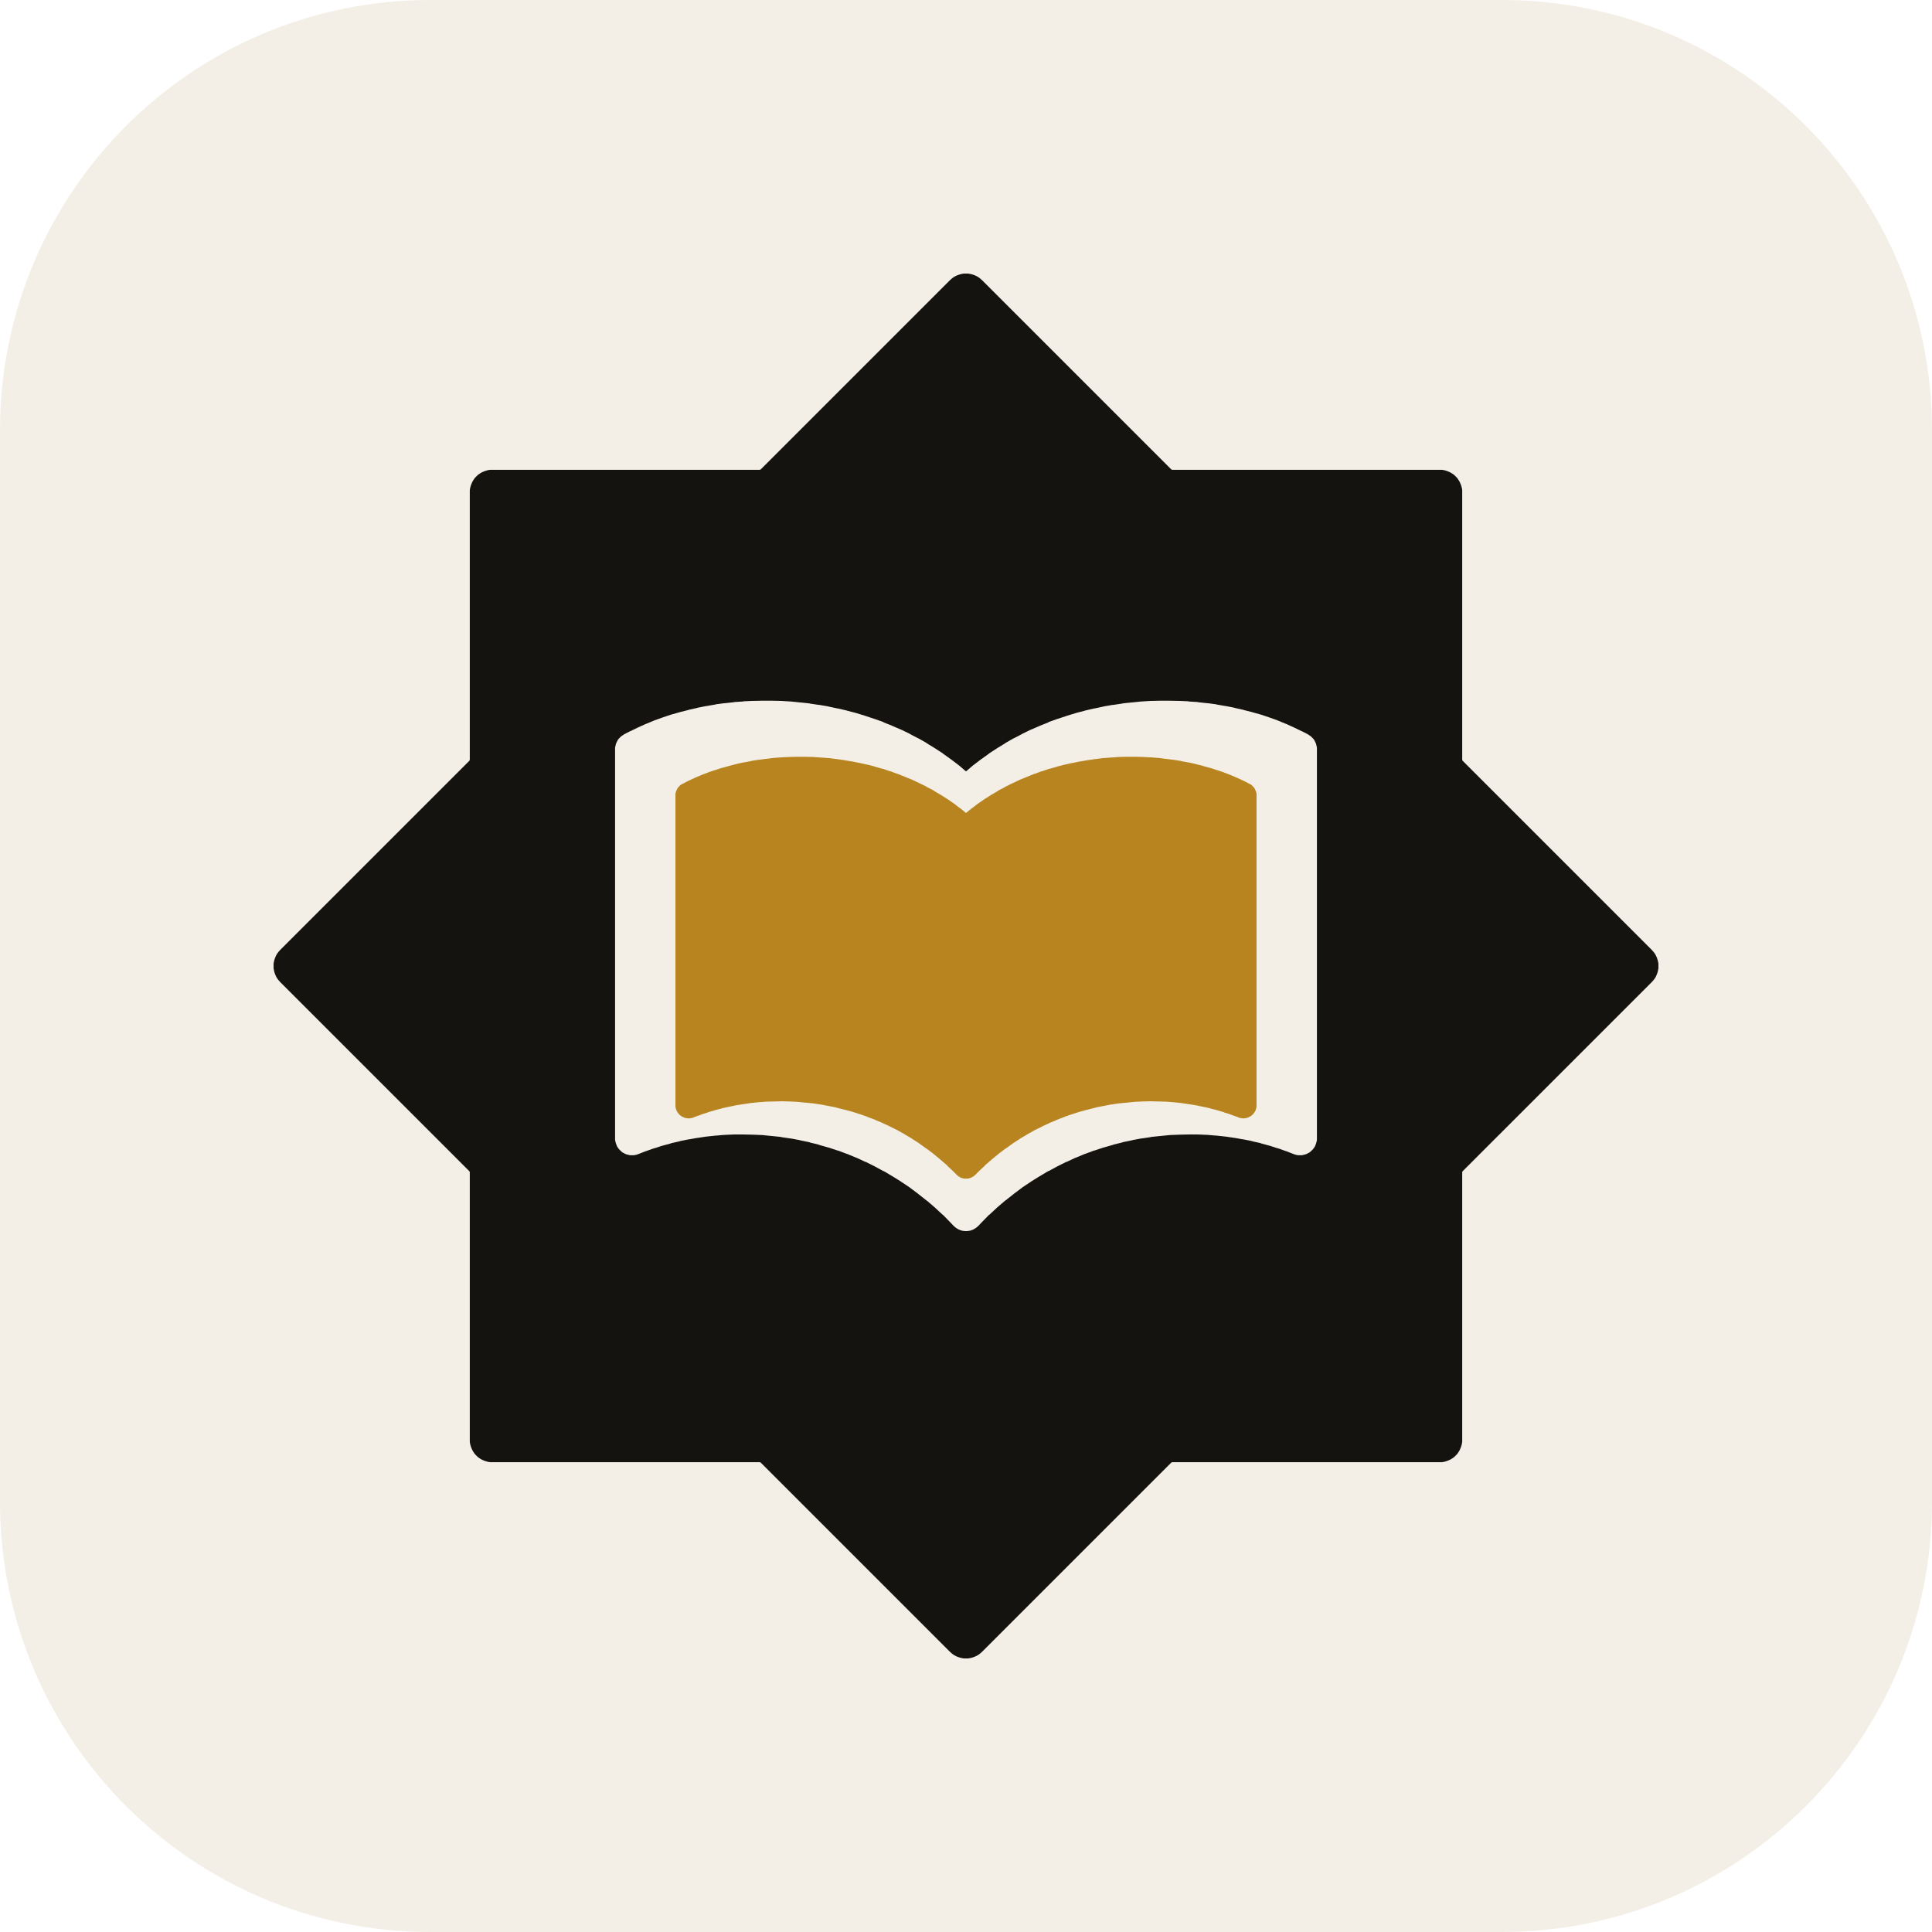
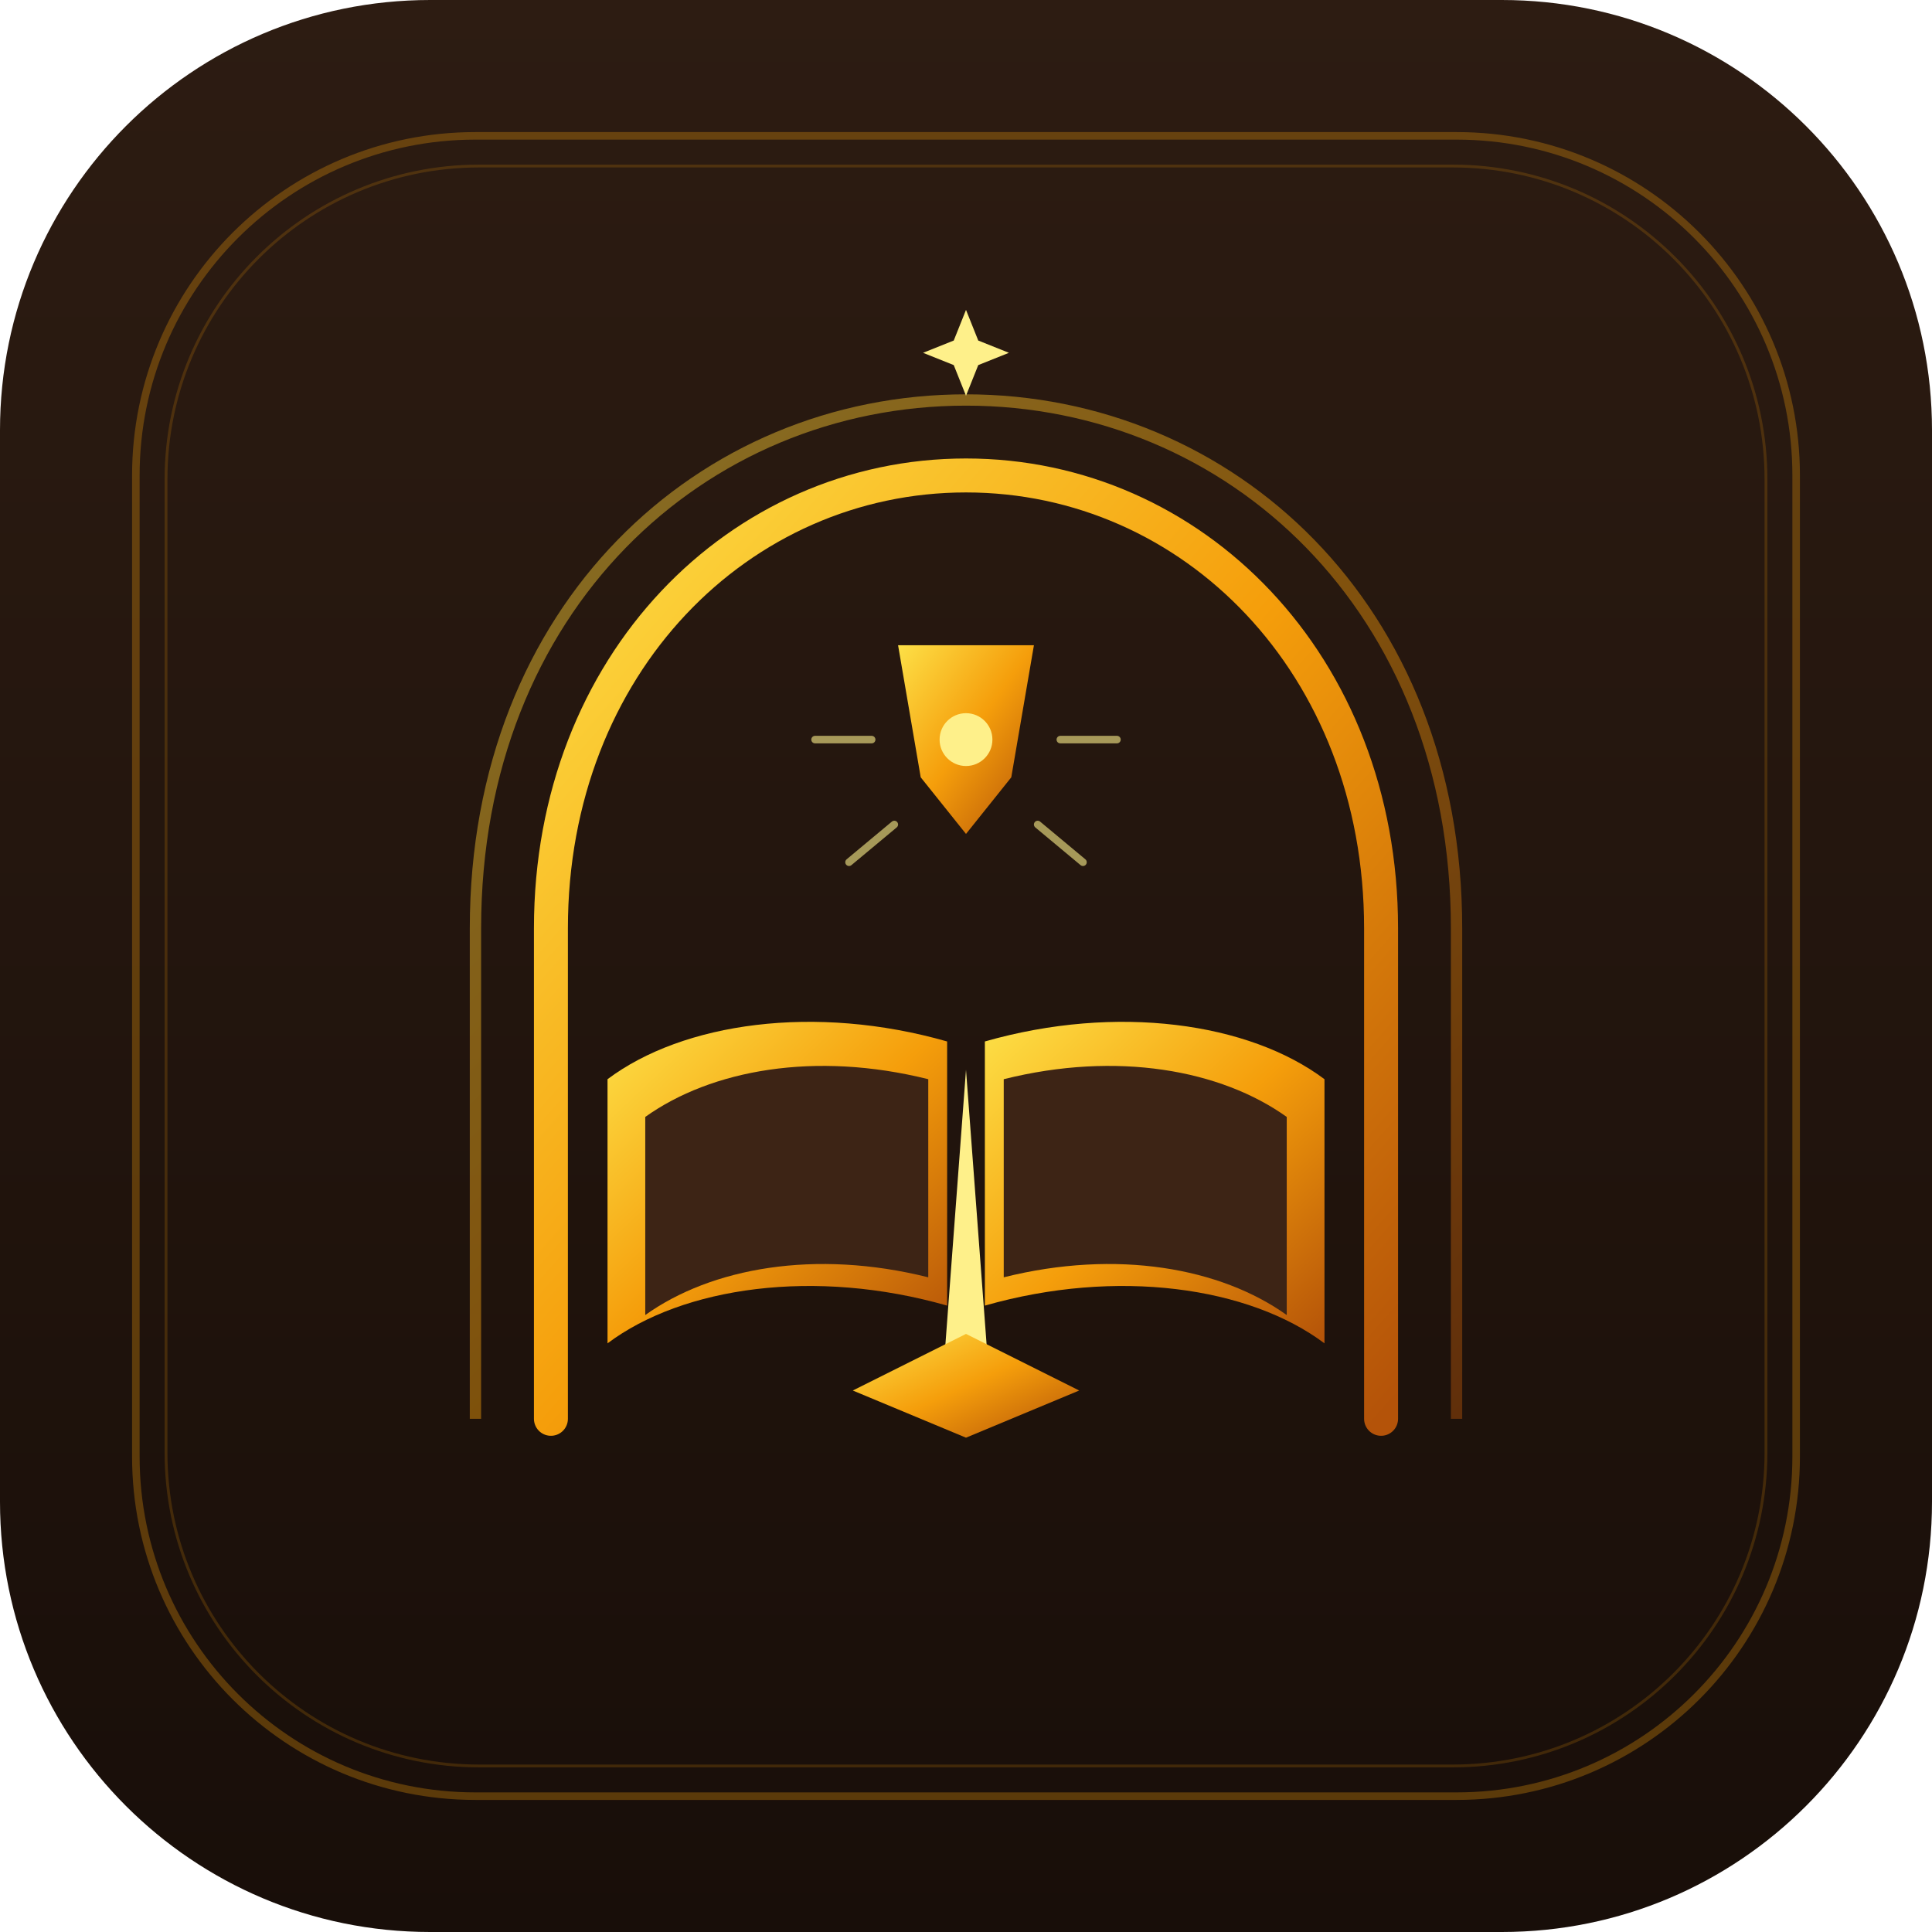
<svg xmlns="http://www.w3.org/2000/svg" viewBox="0 0 1024 1024" width="1024" height="1024">
-   <rect width="1024" height="1024" rx="228" fill="#F4EFE6" />
-   <g transform="translate(512 512) scale(1.0) translate(-512 -512)">
-     <path d="M248.7,403.3 L148.5,503.5 L147.7,504.4 L147.0,505.3 L146.4,506.3 L145.9,507.4 L145.5,508.5 L145.2,509.7 L145.0,510.8 L145.0,512.0 L145.0,513.2 L145.2,514.3 L145.5,515.5 L145.9,516.6 L146.4,517.7 L147.0,518.7 L147.7,519.6 L148.5,520.5 L248.7,620.7 L248.9,621.0 L249.0,621.3 L249.0,763.0 L249.0,764.2 L249.2,765.4 L249.5,766.5 L249.9,767.6 L250.4,768.7 L251.0,769.7 L251.7,770.7 L252.5,771.5 L253.3,772.3 L254.3,773.0 L255.3,773.6 L256.4,774.1 L257.5,774.5 L258.6,774.8 L259.8,775.0 L261.0,775.0 L402.7,775.0 L403.0,775.1 L403.3,775.3 L503.5,875.5 L504.4,876.3 L505.3,877.0 L506.3,877.6 L507.4,878.1 L508.5,878.5 L509.7,878.8 L510.8,879.0 L512.0,879.0 L513.2,879.0 L514.3,878.8 L515.5,878.5 L516.6,878.1 L517.7,877.6 L518.7,877.0 L519.6,876.3 L520.5,875.5 L620.7,775.3 L621.0,775.1 L621.3,775.0 L763.0,775.0 L764.2,775.0 L765.4,774.8 L766.5,774.5 L767.6,774.1 L768.7,773.6 L769.7,773.0 L770.7,772.3 L771.5,771.5 L772.3,770.7 L773.0,769.7 L773.6,768.7 L774.1,767.6 L774.5,766.5 L774.8,765.4 L775.0,764.2 L775.0,763.0 L775.0,621.3 L775.1,621.0 L775.3,620.7 L875.5,520.5 L876.3,519.6 L877.0,518.7 L877.6,517.7 L878.1,516.6 L878.5,515.5 L878.8,514.3 L879.0,513.2 L879.0,512.0 L879.0,510.8 L878.8,509.7 L878.5,508.5 L878.1,507.4 L877.6,506.3 L877.0,505.3 L876.3,504.4 L875.5,503.5 L775.3,403.3 L775.1,403.0 L775.0,402.7 L775.0,261.0 L775.0,259.8 L774.8,258.6 L774.5,257.5 L774.1,256.4 L773.6,255.3 L773.0,254.3 L772.3,253.3 L771.5,252.5 L770.7,251.7 L769.7,251.0 L768.7,250.4 L767.6,249.9 L766.5,249.5 L765.4,249.2 L764.2,249.0 L763.0,249.0 L621.3,249.0 L621.0,248.9 L620.7,248.7 L520.5,148.5 L519.6,147.7 L518.7,147.0 L517.7,146.4 L516.6,145.9 L515.5,145.5 L514.3,145.2 L513.2,145.0 L512.0,145.0 L510.8,145.0 L509.7,145.2 L508.5,145.5 L507.4,145.9 L506.3,146.4 L505.3,147.0 L504.4,147.7 L503.5,148.5 L403.3,248.7 L403.0,248.9 L402.7,249.0 L261.0,249.0 L259.8,249.0 L258.6,249.2 L257.5,249.5 L256.4,249.9 L255.3,250.4 L254.3,251.0 L253.3,251.7 L252.5,252.5 L251.7,253.3 L251.0,254.3 L250.4,255.3 L249.9,256.4 L249.5,257.5 L249.2,258.6 L249.0,259.8 L249.0,261.0 L249.0,402.7 L248.9,403.0 L248.7,403.3 Z M333.9,387.6 L334.2,387.5 L338.1,385.6 L338.3,385.5 L342.3,383.7 L342.6,383.6 L346.7,381.9 L346.9,381.8 L351.1,380.3 L351.4,380.2 L355.6,378.8 L355.9,378.7 L360.2,377.5 L360.5,377.4 L364.9,376.3 L365.1,376.2 L369.6,375.2 L369.8,375.1 L374.4,374.2 L374.6,374.2 L379.2,373.4 L379.4,373.3 L384.0,372.7 L384.3,372.7 L388.9,372.2 L389.2,372.1 L393.9,371.8 L394.1,371.7 L398.8,371.5 L399.1,371.5 L403.8,371.4 L404.1,371.4 L408.8,371.4 L409.1,371.4 L413.9,371.5 L414.1,371.5 L418.9,371.8 L419.1,371.8 L423.9,372.3 L424.1,372.3 L428.9,372.8 L429.2,372.9 L433.9,373.6 L434.2,373.6 L438.9,374.4 L439.2,374.5 L443.9,375.5 L444.1,375.5 L448.8,376.6 L449.1,376.7 L453.7,377.9 L454.0,378.0 L458.6,379.4 L458.8,379.5 L463.4,381.0 L463.7,381.1 L468.2,382.7 L468.4,382.9 L472.9,384.7 L473.1,384.8 L477.5,386.7 L477.8,386.8 L482.1,388.9 L482.4,389.1 L486.6,391.3 L486.9,391.4 L491.1,393.8 L491.3,394.0 L495.4,396.5 L495.7,396.7 L499.7,399.3 L499.9,399.5 L503.8,402.3 L504.1,402.5 L507.9,405.4 L508.2,405.6 L511.8,408.7 L512.0,408.8 L512.2,408.7 L515.8,405.6 L516.1,405.4 L519.9,402.5 L520.2,402.3 L524.1,399.5 L524.3,399.3 L528.3,396.7 L528.6,396.5 L532.7,394.0 L532.9,393.8 L537.1,391.4 L537.4,391.3 L541.6,389.1 L541.9,388.9 L546.2,386.8 L546.5,386.7 L550.9,384.8 L551.1,384.7 L555.6,382.9 L555.8,382.7 L560.3,381.1 L560.6,381.0 L565.2,379.5 L565.4,379.4 L570.0,378.0 L570.3,377.9 L574.9,376.7 L575.2,376.6 L579.9,375.5 L580.1,375.5 L584.8,374.5 L585.1,374.4 L589.8,373.6 L590.1,373.6 L594.8,372.9 L595.1,372.8 L599.9,372.3 L600.1,372.3 L604.9,371.8 L605.1,371.8 L609.9,371.5 L610.1,371.5 L614.9,371.4 L615.2,371.4 L619.9,371.4 L620.2,371.4 L624.9,371.5 L625.2,371.5 L629.9,371.7 L630.1,371.8 L634.8,372.1 L635.1,372.2 L639.7,372.7 L640.0,372.7 L644.6,373.3 L644.8,373.4 L649.4,374.2 L649.6,374.2 L654.2,375.1 L654.4,375.2 L658.9,376.2 L659.1,376.3 L663.5,377.4 L663.8,377.5 L668.1,378.7 L668.4,378.8 L672.6,380.2 L672.9,380.3 L677.1,381.8 L677.3,381.9 L681.4,383.6 L681.7,383.7 L685.7,385.5 L685.9,385.6 L689.8,387.5 L690.1,387.6 L693.2,389.2 L693.9,389.7 L694.7,390.2 L695.3,390.8 L695.9,391.4 L696.5,392.1 L696.9,392.9 L697.3,393.7 L697.6,394.5 L697.8,395.4 L698.0,396.3 L698.0,397.2 L698.0,603.3 L698.0,604.2 L697.8,605.1 L697.6,605.9 L697.3,606.7 L697.0,607.5 L696.5,608.3 L696.0,609.0 L695.4,609.6 L694.8,610.2 L694.1,610.8 L693.3,611.2 L692.6,611.6 L691.7,611.9 L690.9,612.1 L690.0,612.3 L689.2,612.3 L688.3,612.3 L687.4,612.2 L686.6,612.0 L685.7,611.7 L681.6,610.1 L681.5,610.1 L677.3,608.6 L677.1,608.6 L672.8,607.2 L672.7,607.2 L668.3,606.0 L668.2,605.9 L663.7,604.9 L663.6,604.8 L659.1,603.9 L658.9,603.9 L654.4,603.1 L654.2,603.1 L649.6,602.4 L649.4,602.4 L644.8,601.9 L644.6,601.9 L639.9,601.5 L639.8,601.5 L635.0,601.3 L634.9,601.3 L630.1,601.3 L629.9,601.3 L625.1,601.4 L625.0,601.4 L620.1,601.6 L620.0,601.6 L615.1,602.1 L615.0,602.1 L610.1,602.6 L609.9,602.7 L605.1,603.4 L604.9,603.4 L600.1,604.3 L599.9,604.4 L595.0,605.4 L594.9,605.5 L590.0,606.7 L589.9,606.8 L585.0,608.2 L584.9,608.2 L580.1,609.8 L579.9,609.8 L575.1,611.6 L575.0,611.6 L570.2,613.6 L570.1,613.6 L565.4,615.8 L565.2,615.8 L560.6,618.1 L560.4,618.2 L555.8,620.7 L555.6,620.7 L551.1,623.4 L550.9,623.5 L546.4,626.3 L546.3,626.4 L541.8,629.4 L541.7,629.5 L537.3,632.8 L537.2,632.9 L532.9,636.3 L532.7,636.4 L528.5,640.0 L528.4,640.1 L524.3,643.9 L524.1,644.0 L520.1,648.1 L520.0,648.2 L518.6,649.7 L517.9,650.3 L517.3,650.8 L516.5,651.3 L515.8,651.7 L515.0,652.0 L514.1,652.3 L513.3,652.4 L512.4,652.5 L511.6,652.5 L510.7,652.4 L509.9,652.3 L509.0,652.0 L508.2,651.7 L507.5,651.3 L506.7,650.8 L506.1,650.3 L505.4,649.7 L504.0,648.2 L503.9,648.1 L499.9,644.0 L499.7,643.9 L495.6,640.1 L495.5,640.0 L491.3,636.4 L491.1,636.3 L486.8,632.9 L486.7,632.8 L482.3,629.5 L482.2,629.4 L477.7,626.4 L477.6,626.3 L473.1,623.5 L472.9,623.4 L468.4,620.7 L468.2,620.7 L463.6,618.2 L463.4,618.1 L458.8,615.8 L458.6,615.8 L453.9,613.6 L453.8,613.6 L449.0,611.6 L448.9,611.6 L444.1,609.8 L443.9,609.8 L439.1,608.2 L439.0,608.2 L434.1,606.8 L434.0,606.7 L429.1,605.5 L429.0,605.4 L424.1,604.4 L423.9,604.3 L419.1,603.4 L418.9,603.4 L414.1,602.7 L413.9,602.6 L409.0,602.1 L408.9,602.1 L404.0,601.6 L403.9,601.6 L399.0,601.4 L398.9,601.4 L394.1,601.3 L393.9,601.3 L389.1,601.3 L389.0,601.3 L384.2,601.5 L384.1,601.5 L379.4,601.9 L379.2,601.9 L374.6,602.4 L374.4,602.4 L369.8,603.1 L369.6,603.1 L365.1,603.9 L364.9,603.9 L360.4,604.8 L360.3,604.9 L355.8,605.9 L355.7,606.0 L351.3,607.2 L351.2,607.2 L346.9,608.6 L346.7,608.6 L342.5,610.1 L342.4,610.1 L338.3,611.7 L337.4,612.0 L336.6,612.2 L335.7,612.3 L334.8,612.3 L334.0,612.3 L333.1,612.1 L332.3,611.9 L331.4,611.6 L330.7,611.2 L329.9,610.8 L329.2,610.2 L328.6,609.6 L328.0,609.0 L327.5,608.3 L327.0,607.5 L326.7,606.7 L326.4,605.9 L326.2,605.1 L326.0,604.2 L326.0,603.3 L326.0,397.2 L326.0,396.3 L326.2,395.4 L326.4,394.5 L326.7,393.7 L327.1,392.9 L327.5,392.1 L328.1,391.4 L328.7,390.8 L329.3,390.2 L330.1,389.7 L330.8,389.2 L333.9,387.6 Z " fill="#14130F" fill-rule="evenodd" />
-     <path d="M361.9,415.4 L361.2,415.7 L360.7,416.1 L360.1,416.6 L359.7,417.1 L359.2,417.6 L358.9,418.2 L358.6,418.9 L358.3,419.5 L358.1,420.2 L358.0,420.9 L358.0,421.6 L358.0,585.8 L358.0,586.5 L358.1,587.1 L358.3,587.8 L358.5,588.4 L358.8,589.1 L359.2,589.7 L359.6,590.2 L360.0,590.7 L360.6,591.2 L361.1,591.6 L361.7,591.9 L362.3,592.2 L363.0,592.5 L363.6,592.6 L364.3,592.7 L365.0,592.8 L365.7,592.7 L366.4,592.6 L367.0,592.5 L367.7,592.2 L368.0,592.1 L368.2,592.0 L371.6,590.8 L371.7,590.7 L375.2,589.6 L375.3,589.5 L378.8,588.5 L379.0,588.4 L382.6,587.5 L382.7,587.4 L386.4,586.6 L386.5,586.6 L390.2,585.8 L390.3,585.8 L394.1,585.2 L394.2,585.2 L398.1,584.6 L398.2,584.6 L402.1,584.2 L402.2,584.2 L406.1,583.9 L406.2,583.9 L410.2,583.8 L410.3,583.8 L414.3,583.7 L414.4,583.7 L418.4,583.8 L418.5,583.8 L422.5,584.0 L422.6,584.0 L426.6,584.4 L426.7,584.4 L430.8,584.8 L430.9,584.8 L434.9,585.4 L435.1,585.4 L439.1,586.2 L439.2,586.2 L443.3,587.0 L443.4,587.1 L447.4,588.1 L447.5,588.1 L451.5,589.2 L451.6,589.2 L455.6,590.5 L455.7,590.5 L459.7,591.9 L459.8,592.0 L463.8,593.5 L463.9,593.6 L467.8,595.2 L467.9,595.3 L471.8,597.1 L471.9,597.2 L475.8,599.1 L475.9,599.2 L479.7,601.3 L479.8,601.4 L483.5,603.6 L483.6,603.7 L487.3,606.1 L487.4,606.2 L491.0,608.8 L491.1,608.8 L494.7,611.5 L494.8,611.6 L498.3,614.5 L498.4,614.6 L501.9,617.6 L501.9,617.7 L505.3,620.9 L505.4,621.0 L507.0,622.6 L507.5,623.1 L508.1,623.5 L508.7,623.9 L509.3,624.2 L509.9,624.4 L510.6,624.6 L511.3,624.7 L512.0,624.7 L512.7,624.7 L513.4,624.6 L514.1,624.4 L514.7,624.2 L515.3,623.9 L515.9,623.5 L516.5,623.1 L517.0,622.6 L518.6,621.0 L518.7,620.9 L522.1,617.7 L522.1,617.6 L525.6,614.6 L525.7,614.5 L529.2,611.6 L529.3,611.5 L532.9,608.8 L533.0,608.8 L536.6,606.2 L536.7,606.1 L540.4,603.7 L540.5,603.6 L544.2,601.4 L544.3,601.3 L548.1,599.2 L548.2,599.1 L552.1,597.2 L552.2,597.1 L556.1,595.3 L556.2,595.2 L560.1,593.6 L560.2,593.5 L564.2,592.0 L564.3,591.9 L568.3,590.5 L568.4,590.5 L572.4,589.2 L572.5,589.2 L576.5,588.1 L576.6,588.1 L580.6,587.1 L580.7,587.0 L584.8,586.2 L584.9,586.2 L588.9,585.4 L589.1,585.4 L593.1,584.8 L593.2,584.8 L597.3,584.4 L597.4,584.4 L601.4,584.0 L601.5,584.0 L605.5,583.8 L605.6,583.8 L609.6,583.7 L609.7,583.7 L613.7,583.8 L613.8,583.8 L617.8,583.9 L617.9,583.9 L621.8,584.2 L621.9,584.2 L625.8,584.6 L625.9,584.6 L629.8,585.2 L629.9,585.2 L633.7,585.8 L633.8,585.8 L637.5,586.6 L637.6,586.6 L641.3,587.4 L641.4,587.5 L645.0,588.4 L645.2,588.5 L648.7,589.5 L648.8,589.6 L652.3,590.7 L652.4,590.8 L655.8,592.0 L656.0,592.1 L656.3,592.2 L657.0,592.5 L657.6,592.6 L658.3,592.7 L659.0,592.8 L659.7,592.7 L660.4,592.6 L661.0,592.5 L661.7,592.2 L662.3,591.9 L662.9,591.6 L663.4,591.2 L664.0,590.7 L664.4,590.2 L664.8,589.7 L665.2,589.1 L665.5,588.4 L665.7,587.8 L665.9,587.1 L666.0,586.5 L666.0,585.8 L666.0,421.6 L666.0,420.9 L665.9,420.2 L665.7,419.5 L665.4,418.9 L665.1,418.2 L664.8,417.6 L664.3,417.1 L663.9,416.6 L663.3,416.1 L662.8,415.7 L662.1,415.4 L659.5,414.0 L659.2,413.9 L656.0,412.4 L655.8,412.3 L652.5,410.9 L652.3,410.8 L648.9,409.5 L648.7,409.4 L645.2,408.2 L645.0,408.2 L641.5,407.0 L641.3,407.0 L637.7,406.0 L637.5,405.9 L633.8,405.0 L633.6,404.9 L629.9,404.1 L629.7,404.1 L626.0,403.4 L625.8,403.3 L622.0,402.7 L621.8,402.7 L617.9,402.2 L617.7,402.2 L613.9,401.7 L613.7,401.7 L609.8,401.4 L609.6,401.4 L605.7,401.2 L605.5,401.2 L601.5,401.1 L601.4,401.1 L597.4,401.1 L597.2,401.1 L593.3,401.2 L593.1,401.2 L589.1,401.5 L588.9,401.5 L584.9,401.8 L584.7,401.8 L580.8,402.3 L580.6,402.3 L576.6,402.9 L576.5,402.9 L572.5,403.6 L572.3,403.6 L568.4,404.4 L568.2,404.4 L564.3,405.3 L564.1,405.3 L560.3,406.3 L560.1,406.4 L556.2,407.5 L556.0,407.5 L552.2,408.8 L552.0,408.8 L548.3,410.2 L548.1,410.2 L544.4,411.7 L544.2,411.8 L540.5,413.3 L540.3,413.4 L536.7,415.1 L536.5,415.2 L533.0,416.9 L532.8,417.1 L529.3,418.9 L529.1,419.1 L525.7,421.1 L525.5,421.2 L522.2,423.3 L522.0,423.4 L518.7,425.7 L518.5,425.8 L515.4,428.2 L515.2,428.3 L512.1,430.8 L512.0,430.9 L511.9,430.8 L508.8,428.3 L508.6,428.2 L505.5,425.8 L505.3,425.7 L502.0,423.4 L501.8,423.3 L498.5,421.2 L498.3,421.1 L494.9,419.1 L494.7,418.9 L491.2,417.1 L491.0,416.9 L487.5,415.2 L487.3,415.1 L483.7,413.4 L483.5,413.3 L479.8,411.8 L479.6,411.7 L475.9,410.2 L475.7,410.2 L472.0,408.8 L471.8,408.8 L468.0,407.5 L467.8,407.5 L463.9,406.4 L463.7,406.3 L459.9,405.3 L459.7,405.3 L455.8,404.4 L455.6,404.4 L451.7,403.6 L451.5,403.6 L447.5,402.9 L447.4,402.9 L443.4,402.3 L443.2,402.3 L439.3,401.8 L439.1,401.8 L435.1,401.5 L434.9,401.5 L430.9,401.2 L430.7,401.2 L426.8,401.1 L426.6,401.1 L422.6,401.1 L422.5,401.1 L418.5,401.2 L418.3,401.2 L414.4,401.4 L414.2,401.4 L410.3,401.7 L410.1,401.7 L406.3,402.2 L406.1,402.2 L402.2,402.7 L402.0,402.7 L398.2,403.3 L398.0,403.4 L394.3,404.1 L394.1,404.1 L390.4,404.9 L390.2,405.0 L386.5,405.9 L386.3,406.0 L382.7,407.0 L382.5,407.0 L379.0,408.2 L378.8,408.2 L375.3,409.4 L375.1,409.5 L371.7,410.8 L371.5,410.9 L368.2,412.3 L368.0,412.4 L364.8,413.9 L364.5,414.0 L361.9,415.4 Z " fill="#B8841F" />
+   <defs>
+     <linearGradient id="bgG" x1="0" y1="0" x2="0" y2="1">
+       <stop offset="0%" stop-color="#2D1C12" />
+       <stop offset="100%" stop-color="#180E09" />
+     </linearGradient>
+   </defs>
+   <rect width="1024" height="1024" rx="228" fill="url(#bgG)" />
+   <rect x="72" y="72" width="880" height="880" rx="180" fill="none" stroke="#F59E0B" stroke-width="4" stroke-opacity="0.3" />
+   <rect x="88" y="88" width="848" height="848" rx="166" fill="none" stroke="#F59E0B" stroke-width="1.5" stroke-opacity="0.18" />
+   <linearGradient id="goldG" x1="0" y1="0" x2="1" y2="1">
+     <stop offset="0%" stop-color="#FDE047" />
+     <stop offset="50%" stop-color="#F59E0B" />
+     <stop offset="100%" stop-color="#B45309" />
+   </linearGradient>
+   <linearGradient id="innerPageG" x1="0" y1="0" x2="0" y2="1">
+     <stop offset="0%" stop-color="#FEF08A" />
+     <stop offset="100%" stop-color="#D97706" />
+   </linearGradient>
+   <g transform="translate(512 512) scale(1.0)">
+     <path d="M-220,240 L-220,-20 C-220,-160 -120,-260 0,-260 C120,-260 220,-160 220,-20 L220,240" fill="none" stroke="url(#goldG)" stroke-width="18" stroke-linecap="round" />
+     <path d="M-260,240 L-260,-20 C-260,-190 -140,-300 0,-300 C140,-300 260,-190 260,-20 L260,240" fill="none" stroke="url(#goldG)" stroke-width="6" stroke-opacity="0.45" />
+     <line x1="0" y1="-260" x2="0" y2="-170" stroke="url(#goldG)" stroke-width="6" />
+     <path d="M-36,-170 L36,-170 L24,-100 L0,-70 L-24,-100 Z" fill="url(#goldG)" />
+     <circle cx="0" cy="-120" r="14" fill="#FEF08A" />
+     <line x1="-50" y1="-120" x2="-80" y2="-120" stroke="#FEF08A" stroke-width="4" stroke-linecap="round" stroke-opacity="0.6" />
+     <line x1="50" y1="-120" x2="80" y2="-120" stroke="#FEF08A" stroke-width="4" stroke-linecap="round" stroke-opacity="0.6" />
+     <line x1="-38" y1="-75" x2="-62" y2="-55" stroke="#FEF08A" stroke-width="4" stroke-linecap="round" stroke-opacity="0.6" />
+     <line x1="38" y1="-75" x2="62" y2="-55" stroke="#FEF08A" stroke-width="4" stroke-linecap="round" stroke-opacity="0.6" />
+     <path d="M-10,40 C-80,20 -150,30 -190,60 L-190,200 C-150,170 -80,160 -10,180 Z" fill="url(#goldG)" />
+     <path d="M-20,60 C-80,45 -135,55 -170,80 L-170,185 C-135,160 -80,150 -20,165 Z" fill="#3D2415" />
+     <path d="M10,40 C80,20 150,30 190,60 L190,200 C150,170 80,160 10,180 Z" fill="url(#goldG)" />
+     <path d="M20,60 C80,45 135,55 170,80 L170,185 C135,160 80,150 20,165 Z" fill="#3D2415" />
+     <polygon points="0,55 -12,215 12,215" fill="#FEF08A" />
+     <path d="M-60,225 L0,195 L60,225 L0,250 Z" fill="url(#goldG)" />
+     <g transform="translate(0, -325) scale(0.65)">
+       <polygon points="0,-35 10,-10 35,0 10,10 0,35 -10,10 -35,0 -10,-10" fill="#FEF08A" />
+     </g>
  </g>
</svg>
